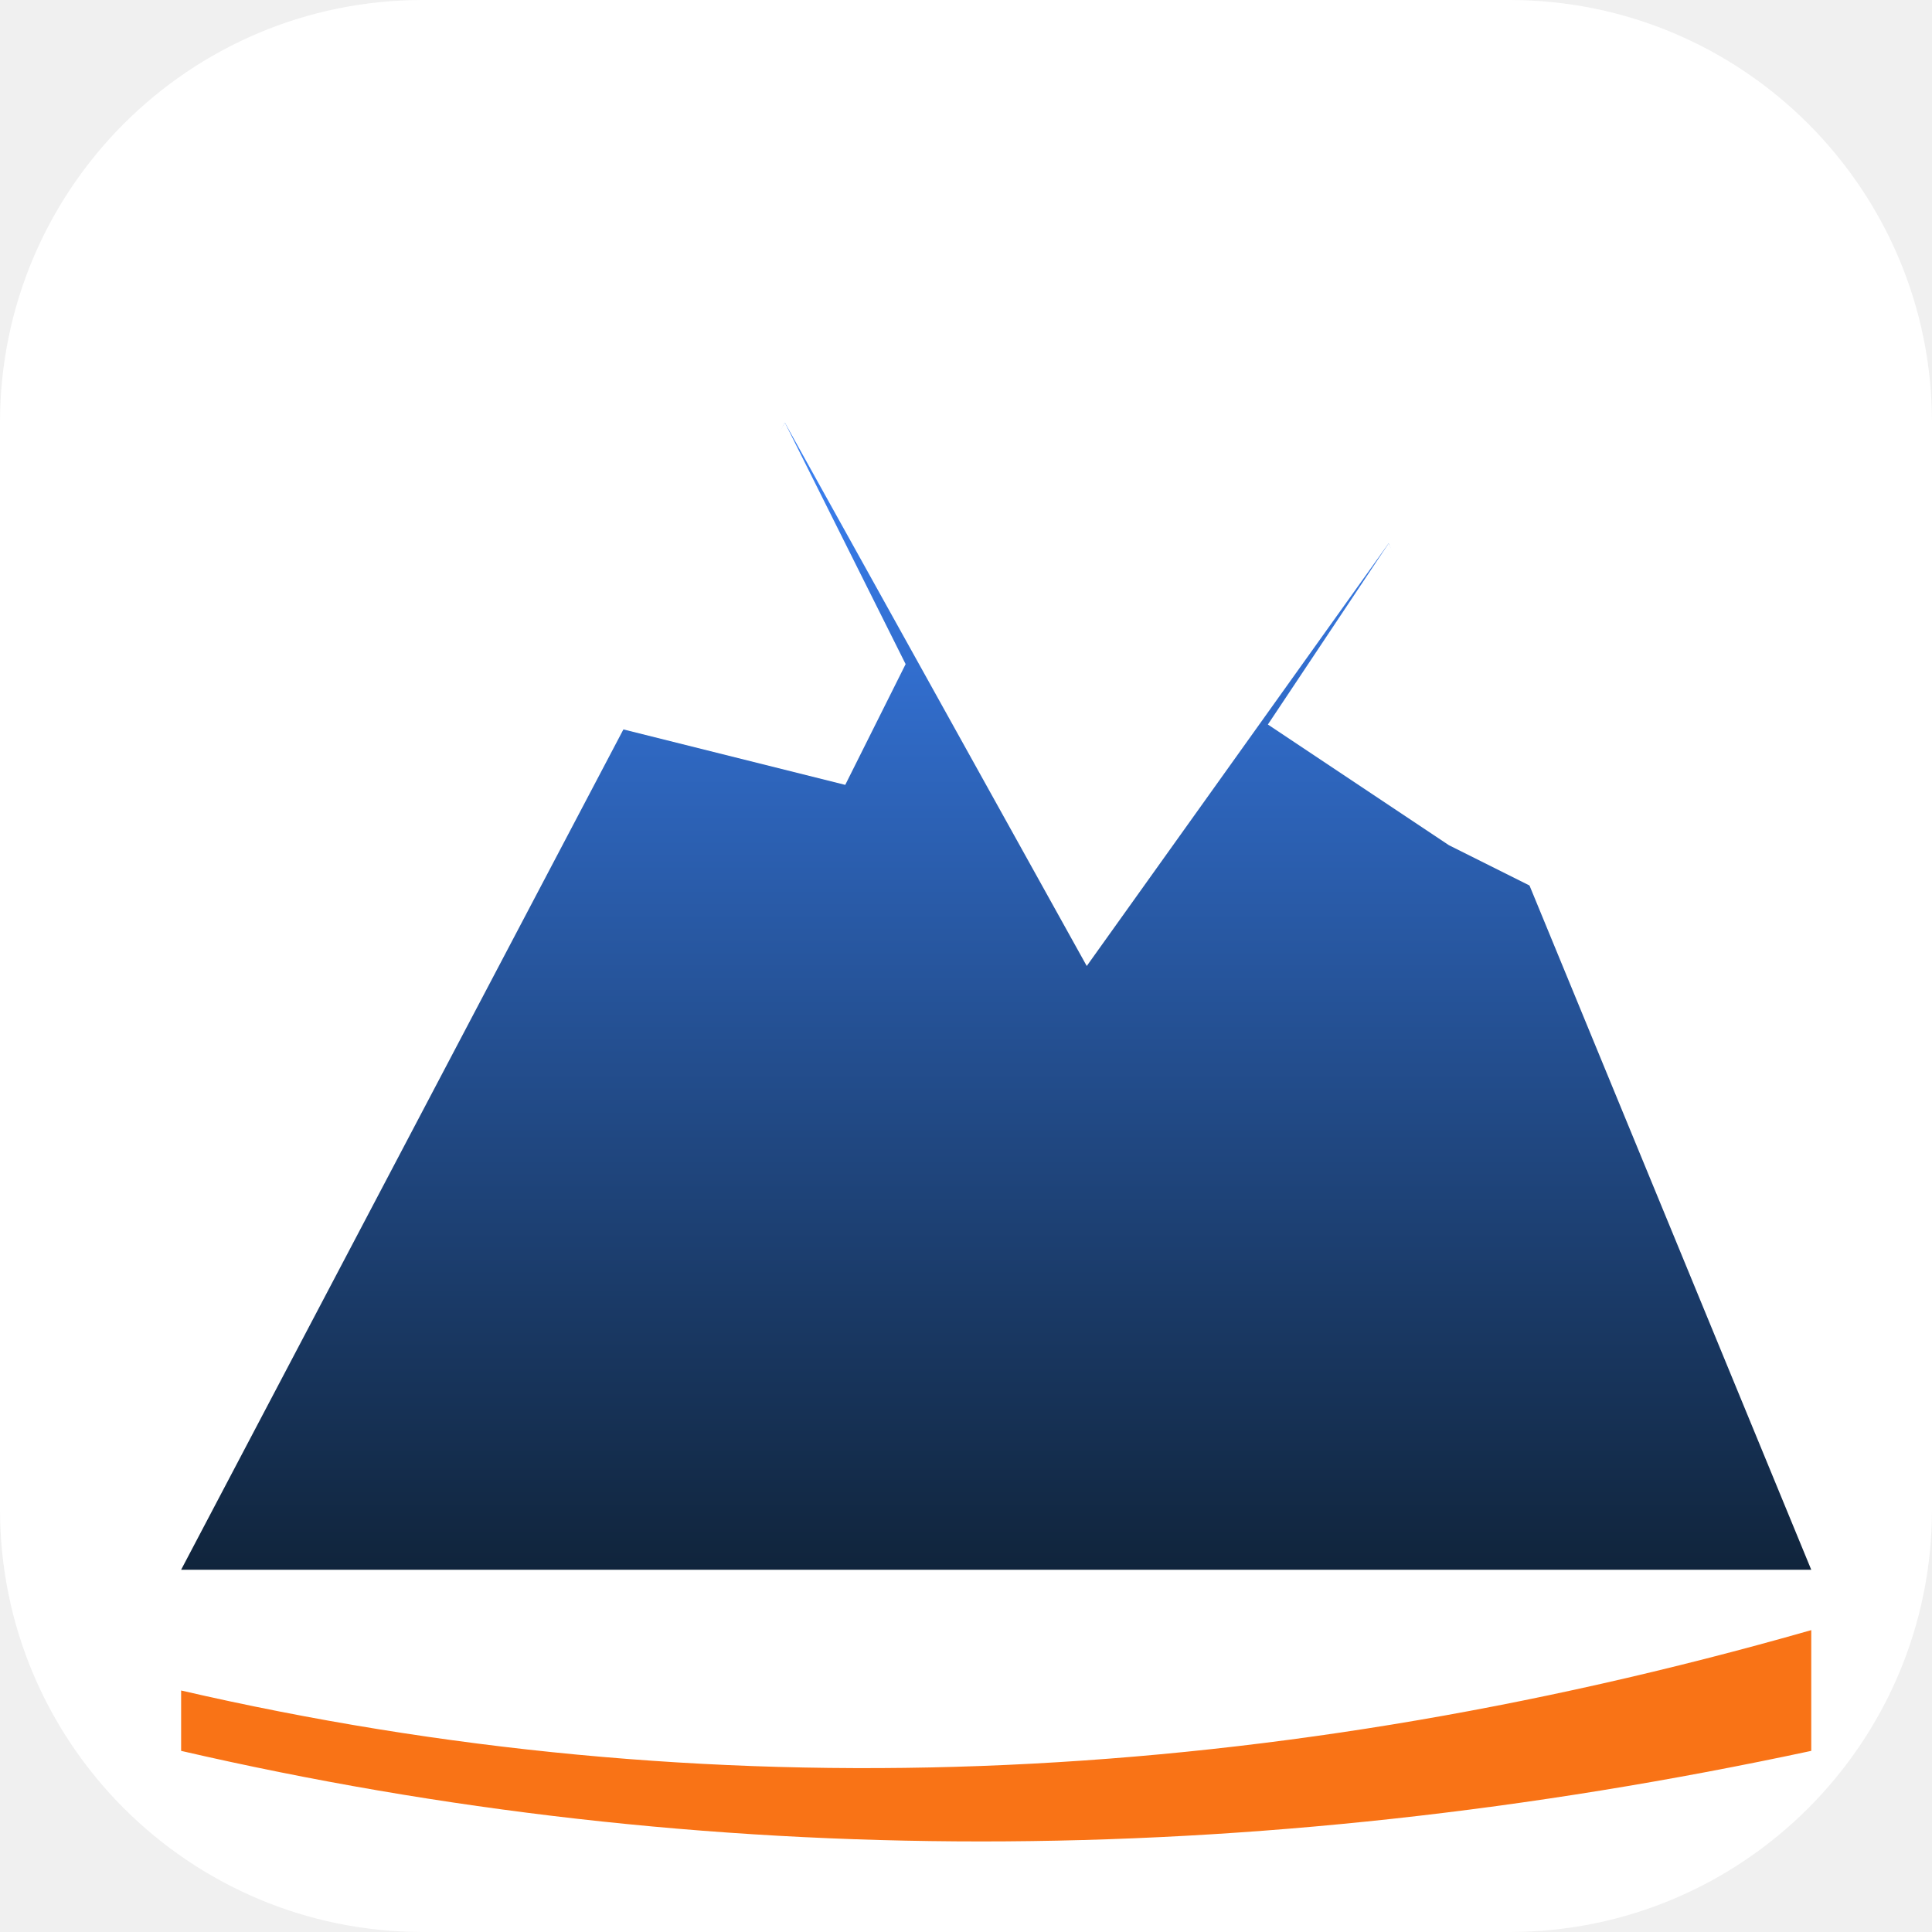
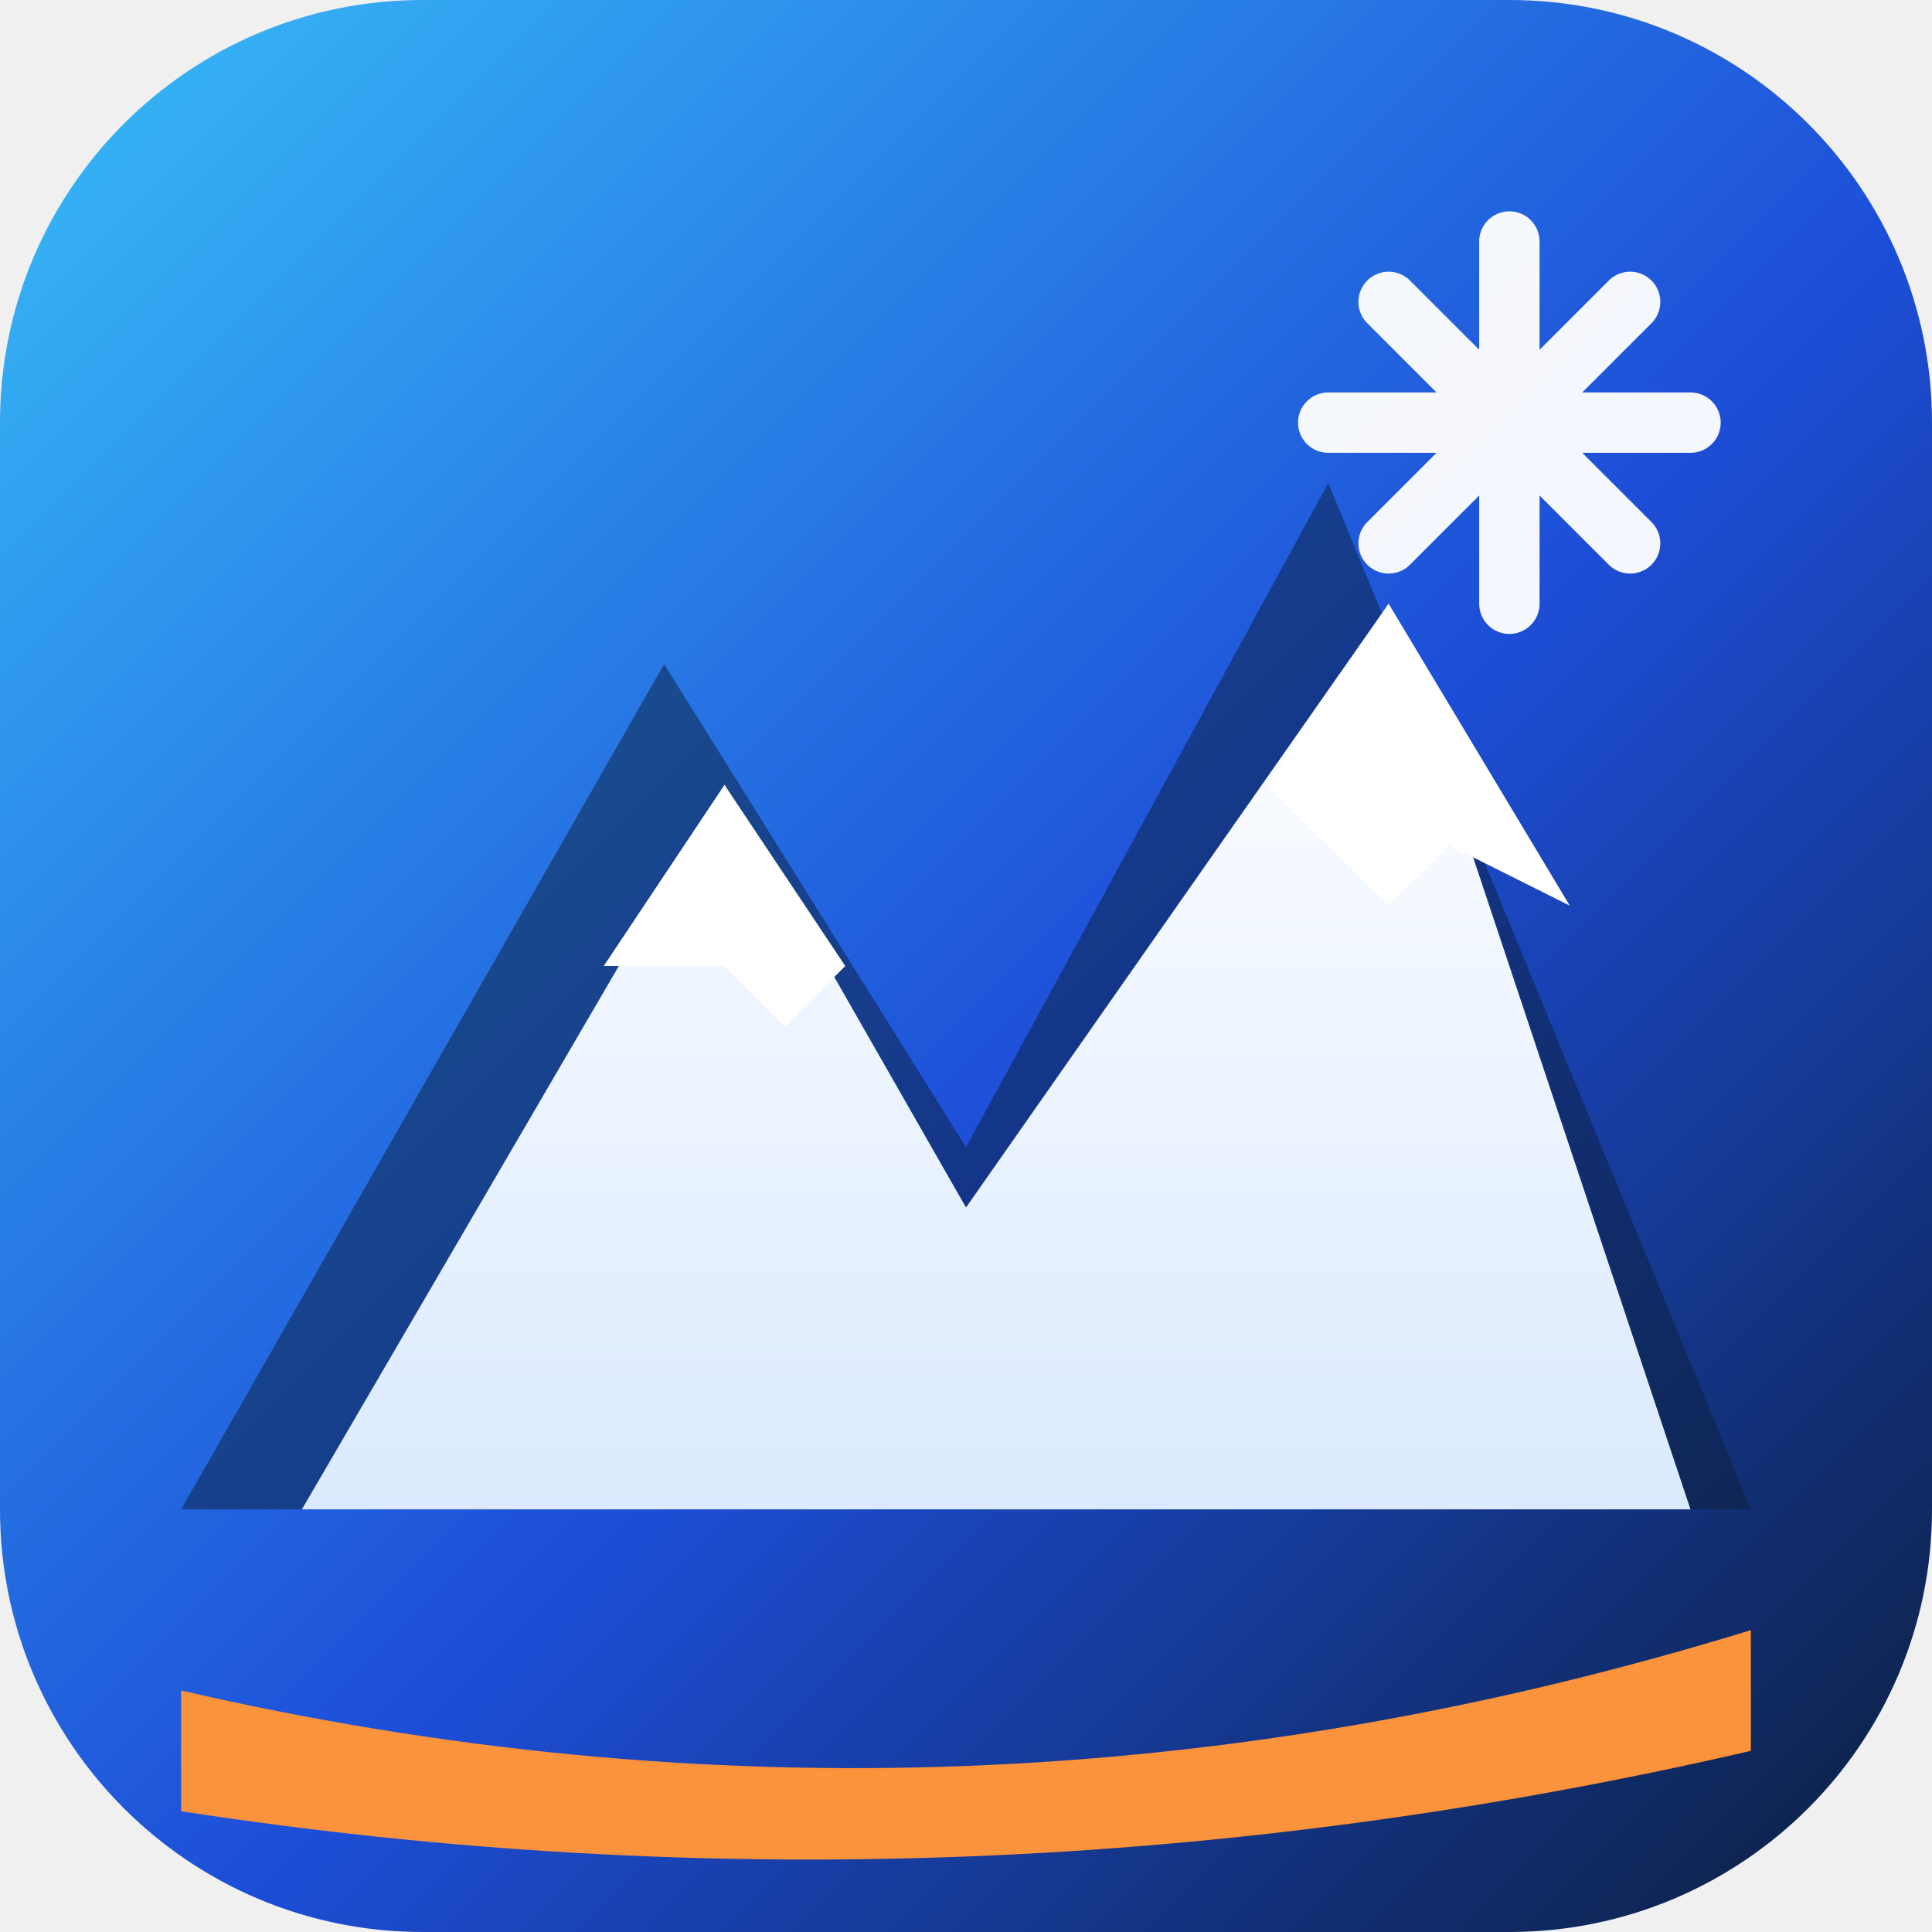
- <svg xmlns="http://www.w3.org/2000/svg" viewBox="0 0 64 64">
+ <svg xmlns="http://www.w3.org/2000/svg" viewBox="0 0 64 64" role="img" aria-label="SnowBreak">
  <defs>
-     <linearGradient id="fv-mountain" x1="0" y1="0" x2="0" y2="1">
-       <stop offset="0%" stop-color="#3b82f6" />
-       <stop offset="100%" stop-color="#10243b" />
+     <linearGradient id="fav-bg" x1="0" y1="0" x2="1" y2="1">
+       <stop offset="0%" stop-color="#38bdf8" />
+       <stop offset="55%" stop-color="#1d4ed8" />
+       <stop offset="100%" stop-color="#0b1d3a" />
+     </linearGradient>
+     <linearGradient id="fav-snow" x1="0" y1="0" x2="0" y2="1">
+       <stop offset="0%" stop-color="#ffffff" />
+       <stop offset="100%" stop-color="#dbeafe" />
    </linearGradient>
  </defs>
-   <rect width="64" height="64" rx="14" fill="#ffffff" />
-   <path d="M6 52 L26 14 L36 32 L46 18 L60 52 Z" fill="url(#fv-mountain)" />
-   <path d="M20 24 L26 14 L30 22 L28 26 Z" fill="#ffffff" />
-   <path d="M42 24 L46 18 L52 30 L48 28 Z" fill="#ffffff" />
-   <path d="M6 56 Q32 62 60 54 L60 58 Q32 64 6 58 Z" fill="#f97316" />
+   <rect width="64" height="64" rx="14" fill="url(#fav-bg)" />
+   <path d="M6 50 L22 22 L32 38 L44 16 L58 50 Z" fill="#0b1d3a" opacity="0.5" />
+   <path d="M10 50 L24 26 L32 40 L46 20 L56 50 Z" fill="url(#fav-snow)" />
+   <path d="M20 32 L24 26 L28 32 L26 34 L24 32 Z" fill="#ffffff" />
+   <path d="M42 26 L46 20 L52 30 L48 28 L46 30 Z" fill="#ffffff" />
+   <path d="M6 56 Q32 62 58 54 L58 58 Q32 64 6 60 Z" fill="#fb923c" />
+   <g stroke="#ffffff" stroke-width="2" stroke-linecap="round" opacity="0.95">
+     <line x1="50" y1="8" x2="50" y2="20" />
+     <line x1="44" y1="14" x2="56" y2="14" />
+     <line x1="46" y1="10" x2="54" y2="18" />
+     <line x1="54" y1="10" x2="46" y2="18" />
+   </g>
</svg>
